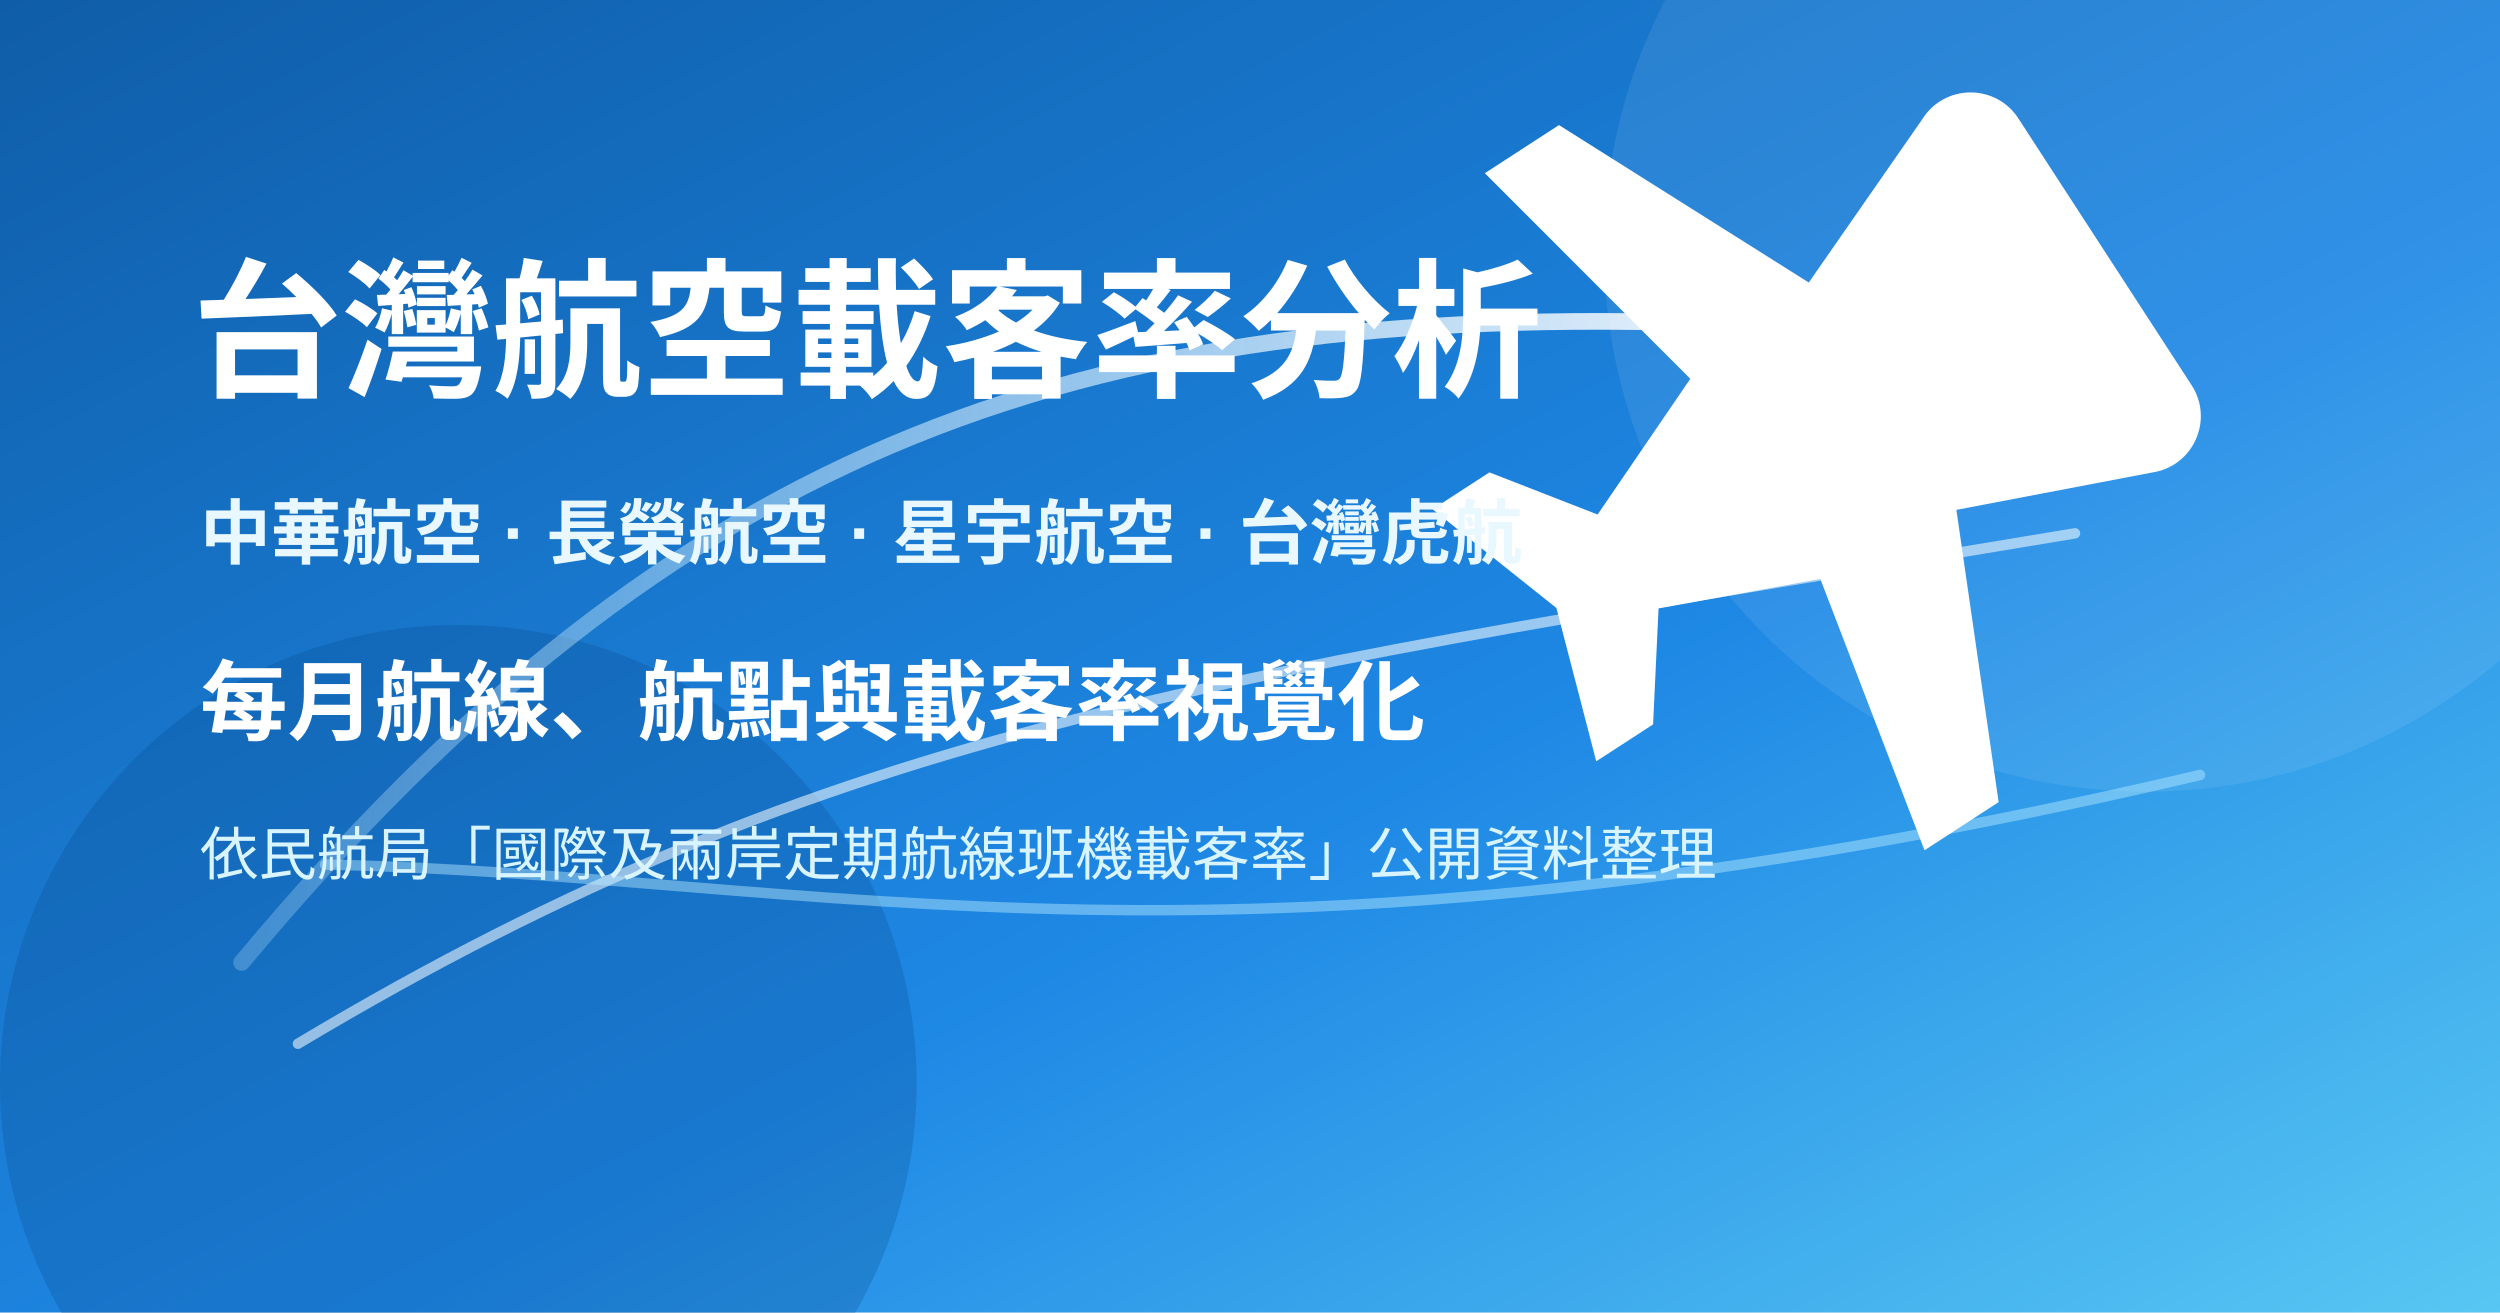
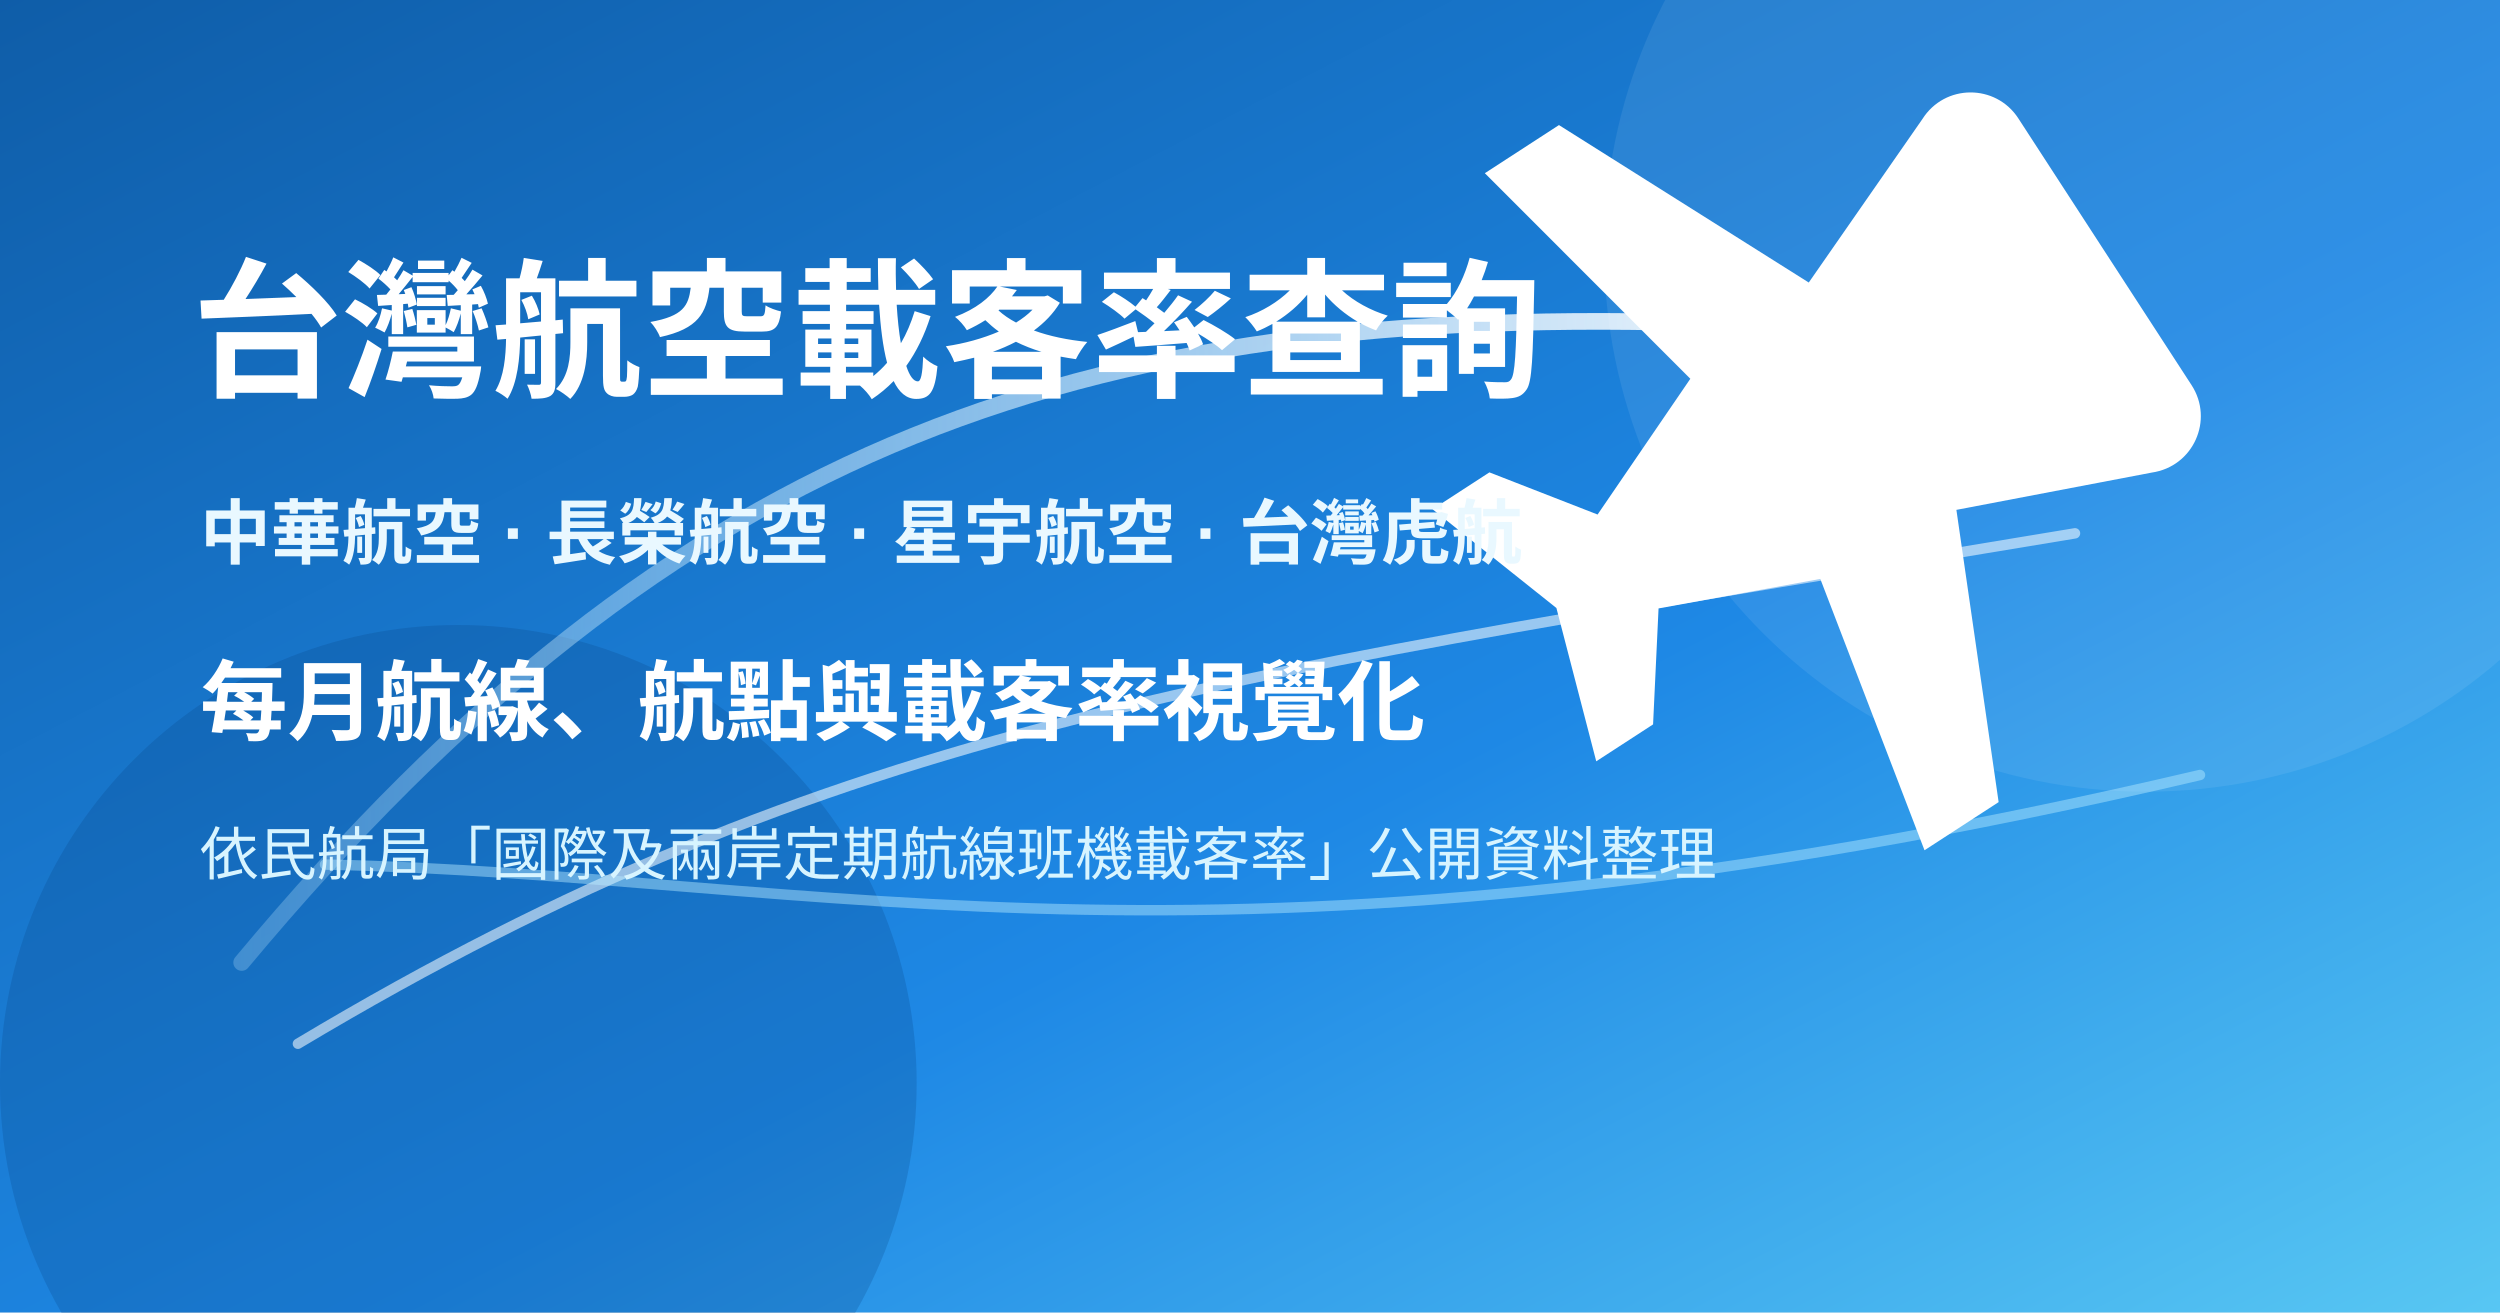
- <svg xmlns="http://www.w3.org/2000/svg" width="1200" height="630" viewBox="0 0 1200 630" role="img" aria-label="台灣航空載客率分析">
+ <svg xmlns="http://www.w3.org/2000/svg" width="1200" height="630" viewBox="0 0 1200 630" role="img" aria-label="台灣航空載客率查詢">
  <defs>
    <linearGradient id="bg" x1="0" y1="0" x2="1" y2="1">
      <stop offset="0" stop-color="#0f5da8" />
      <stop offset="0.58" stop-color="#1e88e5" />
      <stop offset="1" stop-color="#58c7f3" />
    </linearGradient>
    <linearGradient id="line" x1="0" y1="0" x2="1" y2="0">
      <stop offset="0" stop-color="#c7ecff" stop-opacity="0.25" />
      <stop offset="1" stop-color="#ffffff" stop-opacity="0.9" />
    </linearGradient>
  </defs>
  <rect width="1200" height="630" fill="url(#bg)" />
  <circle cx="1030" cy="120" r="260" fill="#ffffff" opacity="0.08" />
  <circle cx="220" cy="520" r="220" fill="#063f7f" opacity="0.22" />
  <path d="M116 462C326 210 524 142 842 156" fill="none" stroke="url(#line)" stroke-width="8" stroke-linecap="round" />
  <path d="M143 501C402 346 588 324 996 256" fill="none" stroke="#ffffff" stroke-width="5" stroke-linecap="round" opacity="0.55" />
  <path d="M156 415C396 420 588 482 1056 372" fill="none" stroke="#b9ecff" stroke-width="5" stroke-linecap="round" opacity="0.45" />
  <g transform="translate(920 118) rotate(12)">
    <path d="M143 38c14 14 9 38-10 45l-88 37 49 133-30 30-76-117-73 30 9 55-23 23-34-68-68-34 23-23 55 9 30-73-117-76 30-30 133 49 37-88c7-19 31-24 45-10L143 38Z" fill="#ffffff" />
  </g>
-   <text x="92" y="185" fill="#ffffff" font-family="Arial, 'Noto Sans TC', sans-serif" font-size="72" font-weight="800">台灣航空載客率分析</text>
+   <text x="92" y="185" fill="#ffffff" font-family="Arial, 'Noto Sans TC', sans-serif" font-size="72" font-weight="800">台灣航空載客率查詢</text>
  <text x="96" y="268" fill="#e9f8ff" font-family="Arial, 'Noto Sans TC', sans-serif" font-size="34" font-weight="600">中華航空 · 長榮航空 · 星宇航空 · 台灣虎航</text>
  <text x="96" y="352" fill="#ffffff" font-family="Arial, 'Noto Sans TC', sans-serif" font-size="42" font-weight="700">每月航線、航點與載客率視覺化</text>
  <text x="96" y="420" fill="#d7f4ff" font-family="Arial, 'Noto Sans TC', sans-serif" font-size="28">依民航局「國際及兩岸定期航線班機載客率」公開資料整理</text>
</svg>
